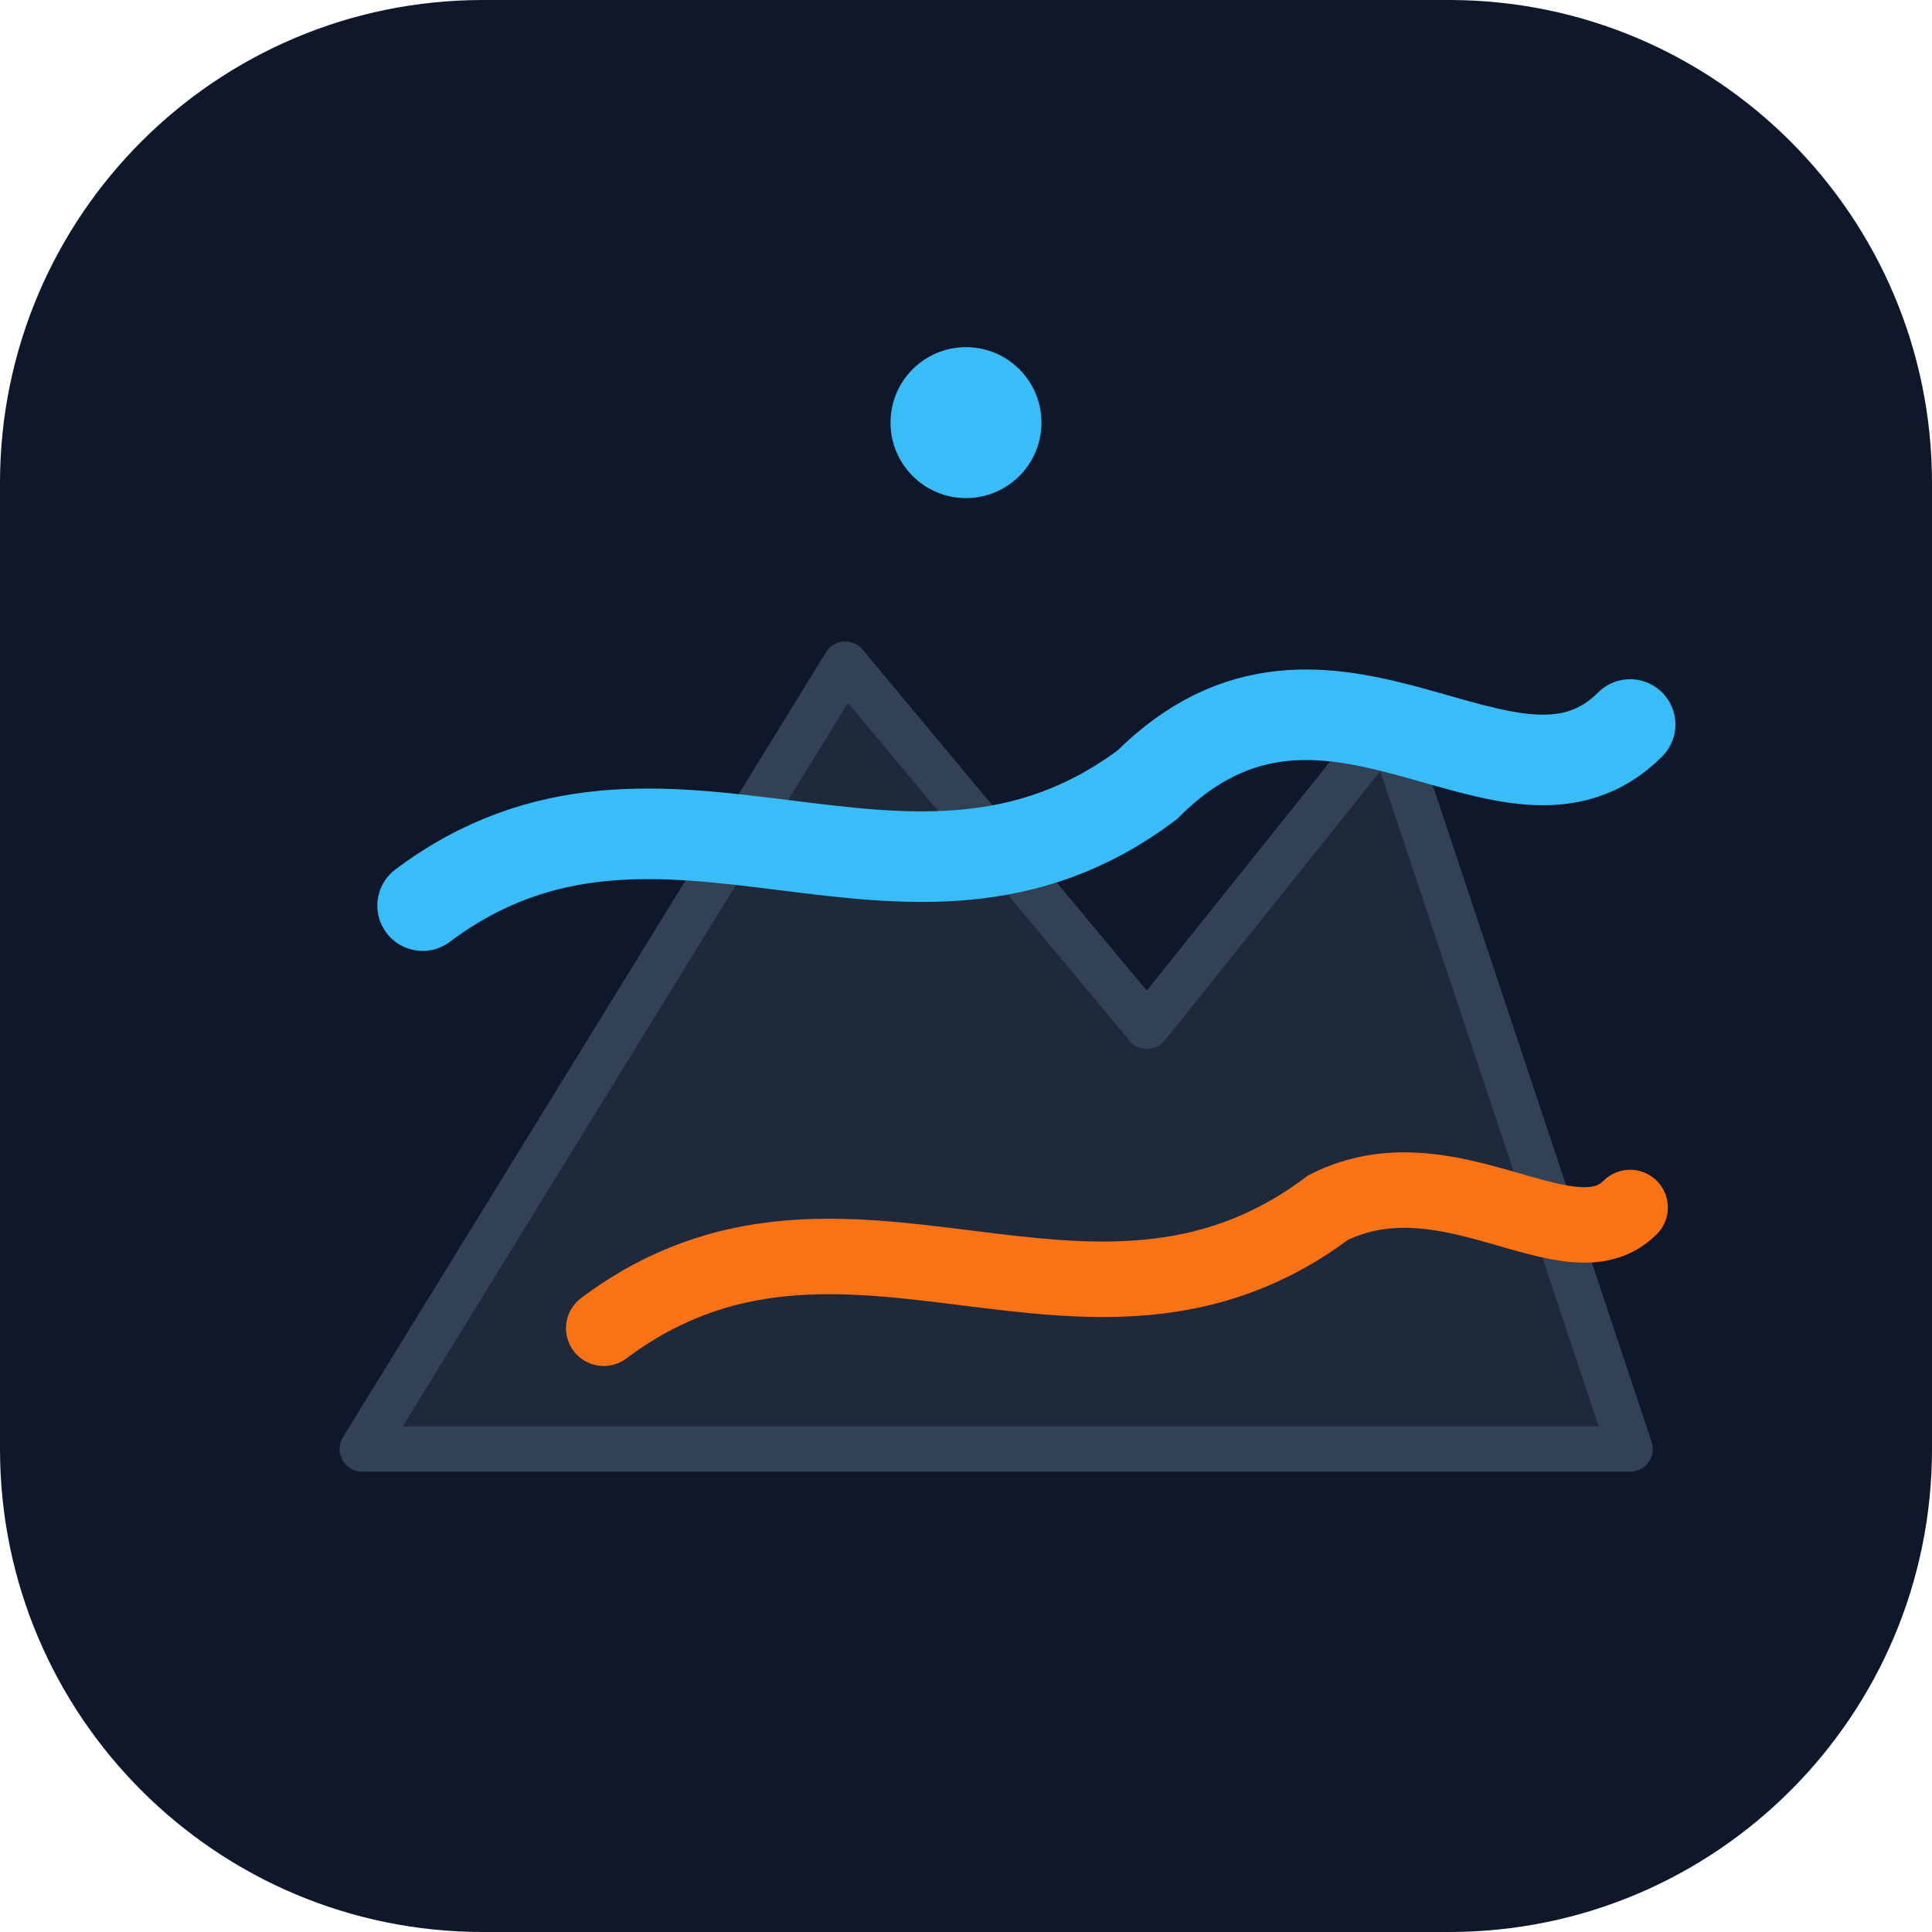
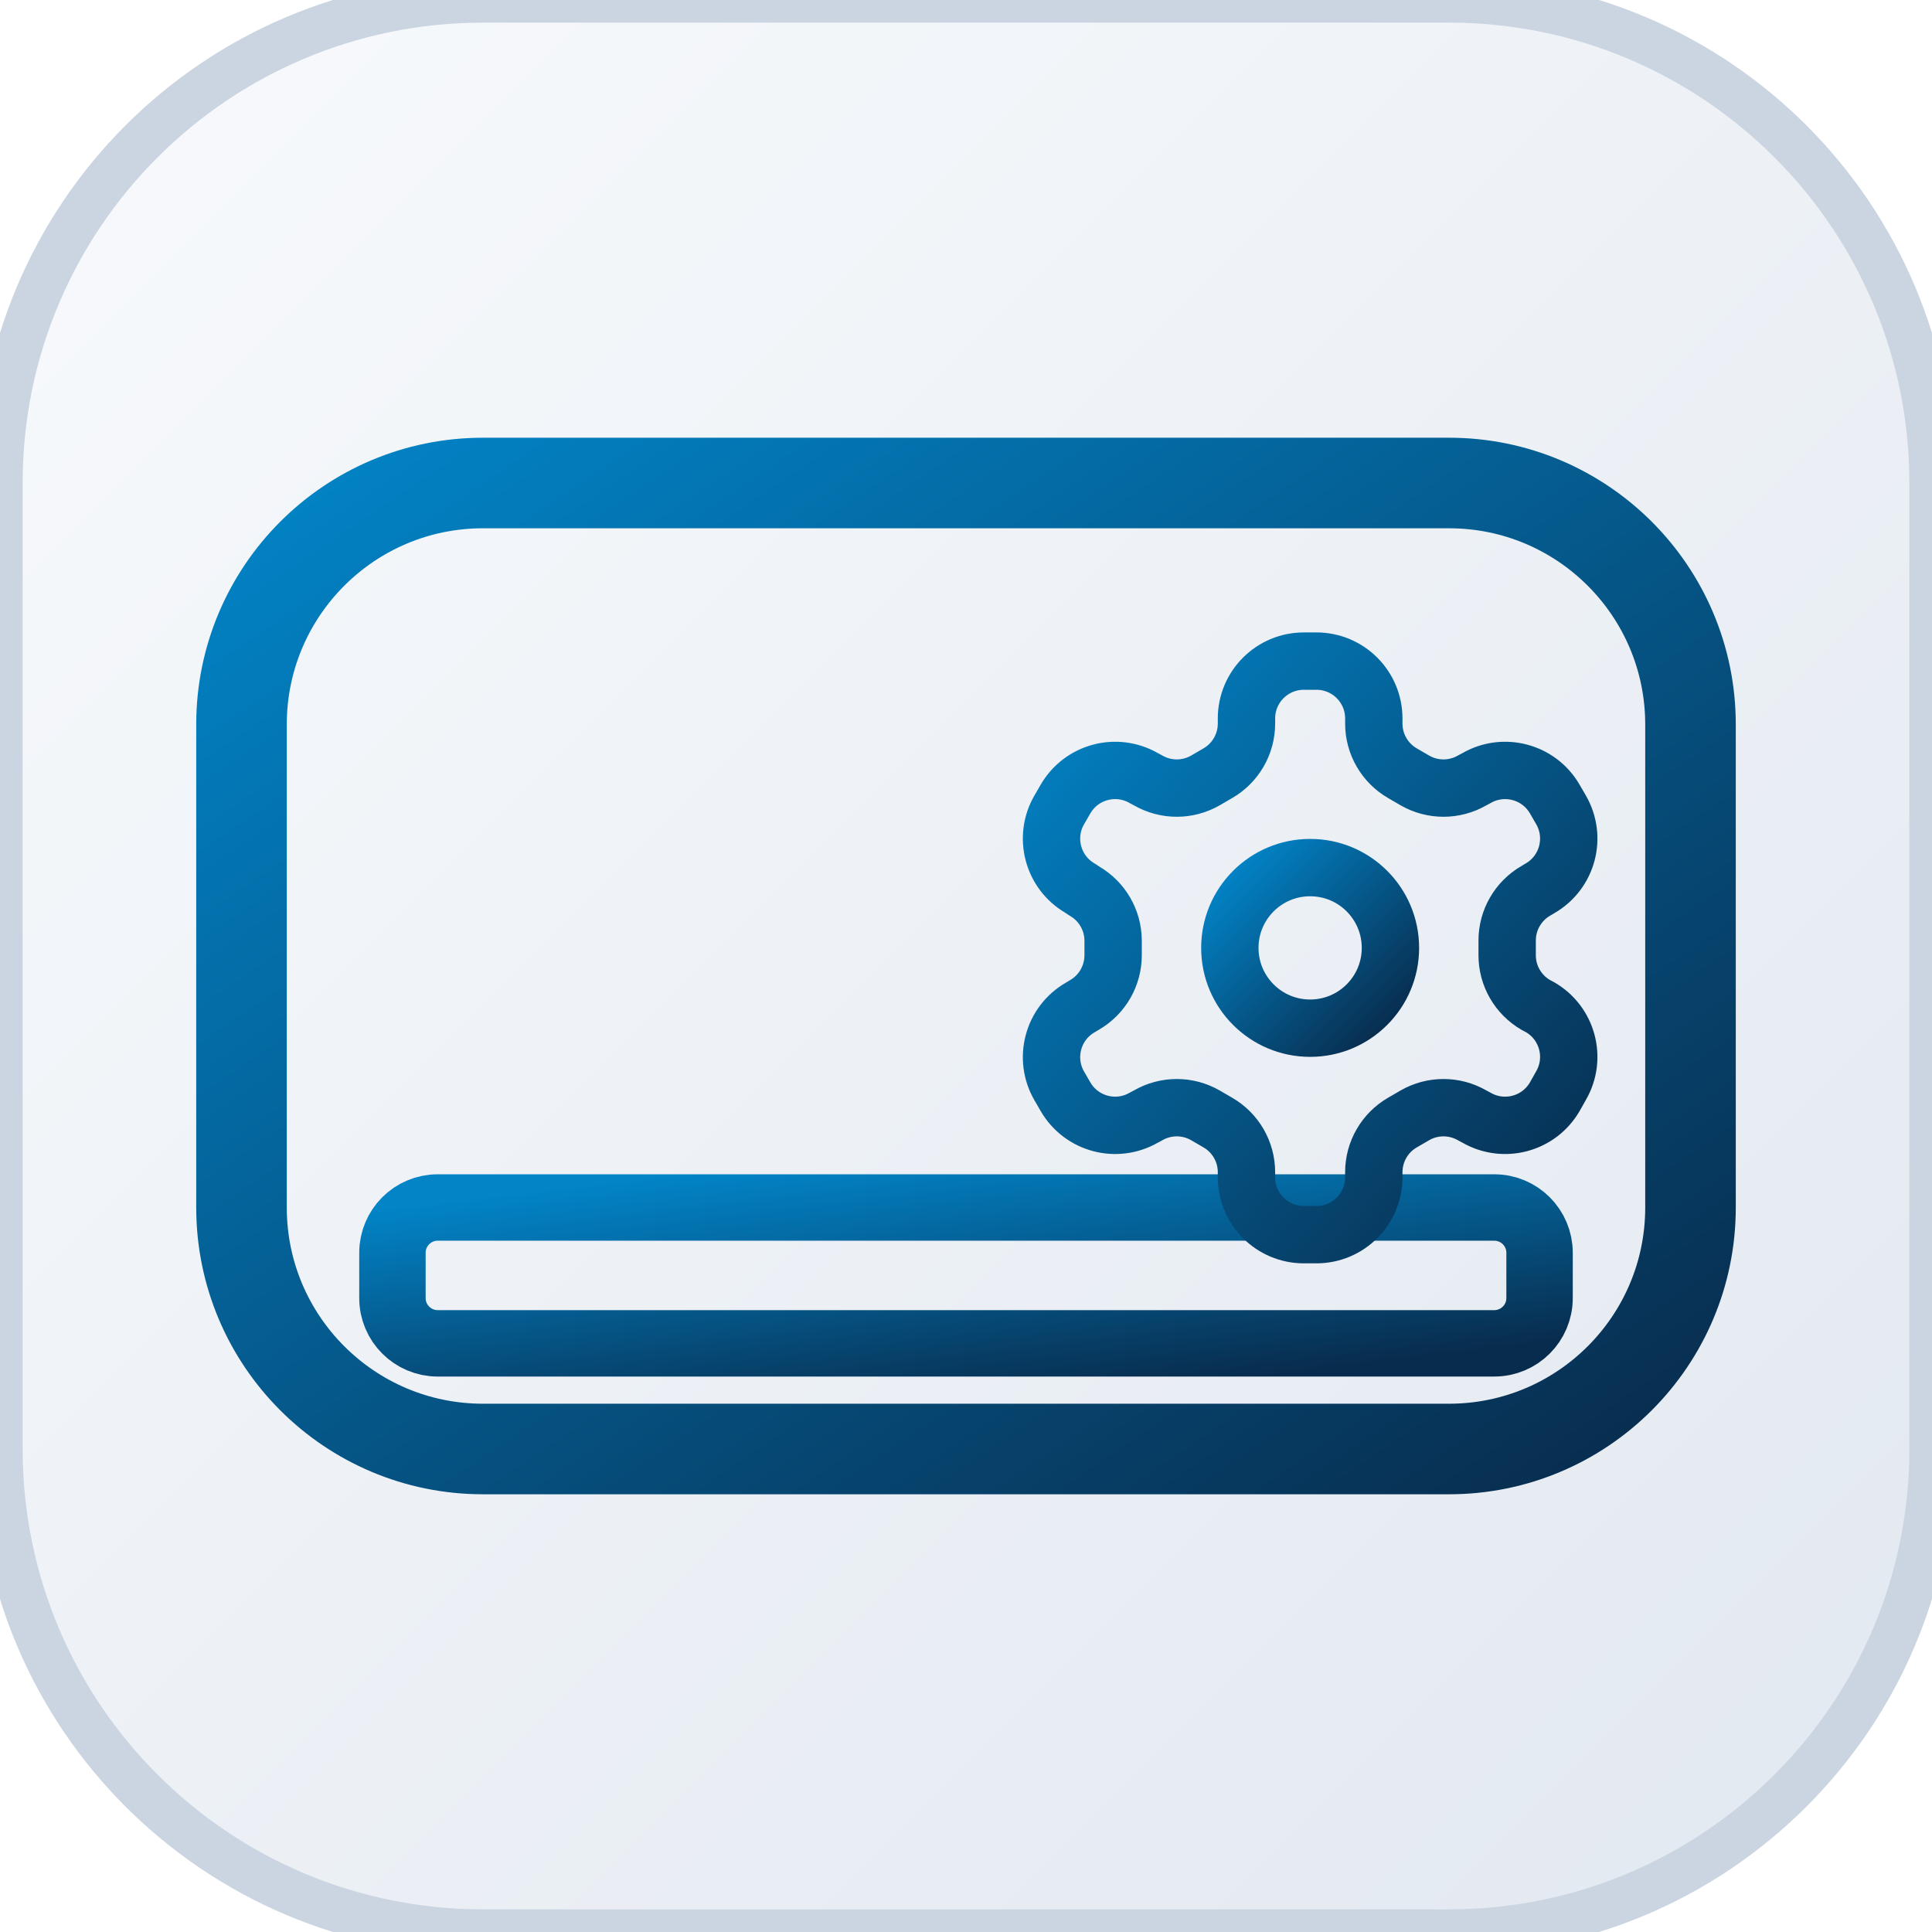
<svg xmlns="http://www.w3.org/2000/svg" viewBox="0 0 64 64" fill="none">
-   <rect width="64" height="64" rx="16" fill="#0F172A" />
-   <path d="M 12 48 L 28 22 L 38 34 L 46 24 L 54 48 Z" fill="#1E293B" stroke="#334155" stroke-width="1.5" stroke-linejoin="round" />
-   <path d="M 14 30 C 22 24, 30 32, 38 26 C 44 20, 50 28, 54 24" stroke="#38BDF8" stroke-width="3" stroke-linecap="round" fill="none" />
-   <path d="M 20 44 C 28 38, 36 46, 44 40 C 48 38, 52 42, 54 40" stroke="#F97316" stroke-width="2.5" stroke-linecap="round" fill="none" />
-   <circle cx="32" cy="14" r="2.5" fill="#38BDF8" />
+   <defs>
+     <linearGradient id="favGrad" x1="0%" y1="0%" x2="100%" y2="100%">
+       <stop offset="0%" stop-color="#0284C7" />
+       <stop offset="100%" stop-color="#082C4D" />
+     </linearGradient>
+     <linearGradient id="bgGrad" x1="0%" y1="0%" x2="100%" y2="100%">
+       <stop offset="0%" stop-color="#F8FAFC" />
+       <stop offset="100%" stop-color="#E2E8F0" />
+     </linearGradient>
+   </defs>
+   <rect width="64" height="64" rx="16" fill="url(#bgGrad)" stroke="#CBD5E1" stroke-width="1.5" />
+   <rect x="8" y="16" width="48" height="32" rx="8" fill="none" stroke="url(#favGrad)" stroke-width="3" />
+   <rect x="13" y="40" width="38" height="4.5" rx="1.5" fill="none" stroke="url(#favGrad)" stroke-width="2.2" />
+   <g transform="translate(32, 20) scale(0.95)" stroke="url(#favGrad)" stroke-width="2" fill="none" stroke-linecap="round" stroke-linejoin="round">
+     <path d="M12.22 2h-.44a2 2 0 0 0-2 2v.18a2 2 0 0 1-1 1.73l-.43.25a2 2 0 0 1-2 0l-.15-.08a2 2 0 0 0-2.73.73l-.22.38a2 2 0 0 0 .73 2.73l.15.1a2 2 0 0 1 1 1.72v.51a2 2 0 0 1-1 1.74l-.15.09a2 2 0 0 0-.73 2.73l.22.38a2 2 0 0 0 2.73.73l.15-.08a2 2 0 0 1 2 0l.43.25a2 2 0 0 1 1 1.73V20a2 2 0 0 0 2 2h.44a2 2 0 0 0 2-2v-.18a2 2 0 0 1 1-1.73l.43-.25a2 2 0 0 1 2 0l.15.08a2 2 0 0 0 2.73-.73l.22-.39a2 2 0 0 0-.73-2.73l-.15-.08a2 2 0 0 1-1-1.74v-.5a2 2 0 0 1 1-1.74l.15-.09a2 2 0 0 0 .73-2.73l-.22-.38a2 2 0 0 0-2.73-.73l-.15.08a2 2 0 0 1-2 0l-.43-.25a2 2 0 0 1-1-1.73V4a2 2 0 0 0-2-2z" />
+     <circle cx="12" cy="12" r="2.8" />
+   </g>
</svg>
